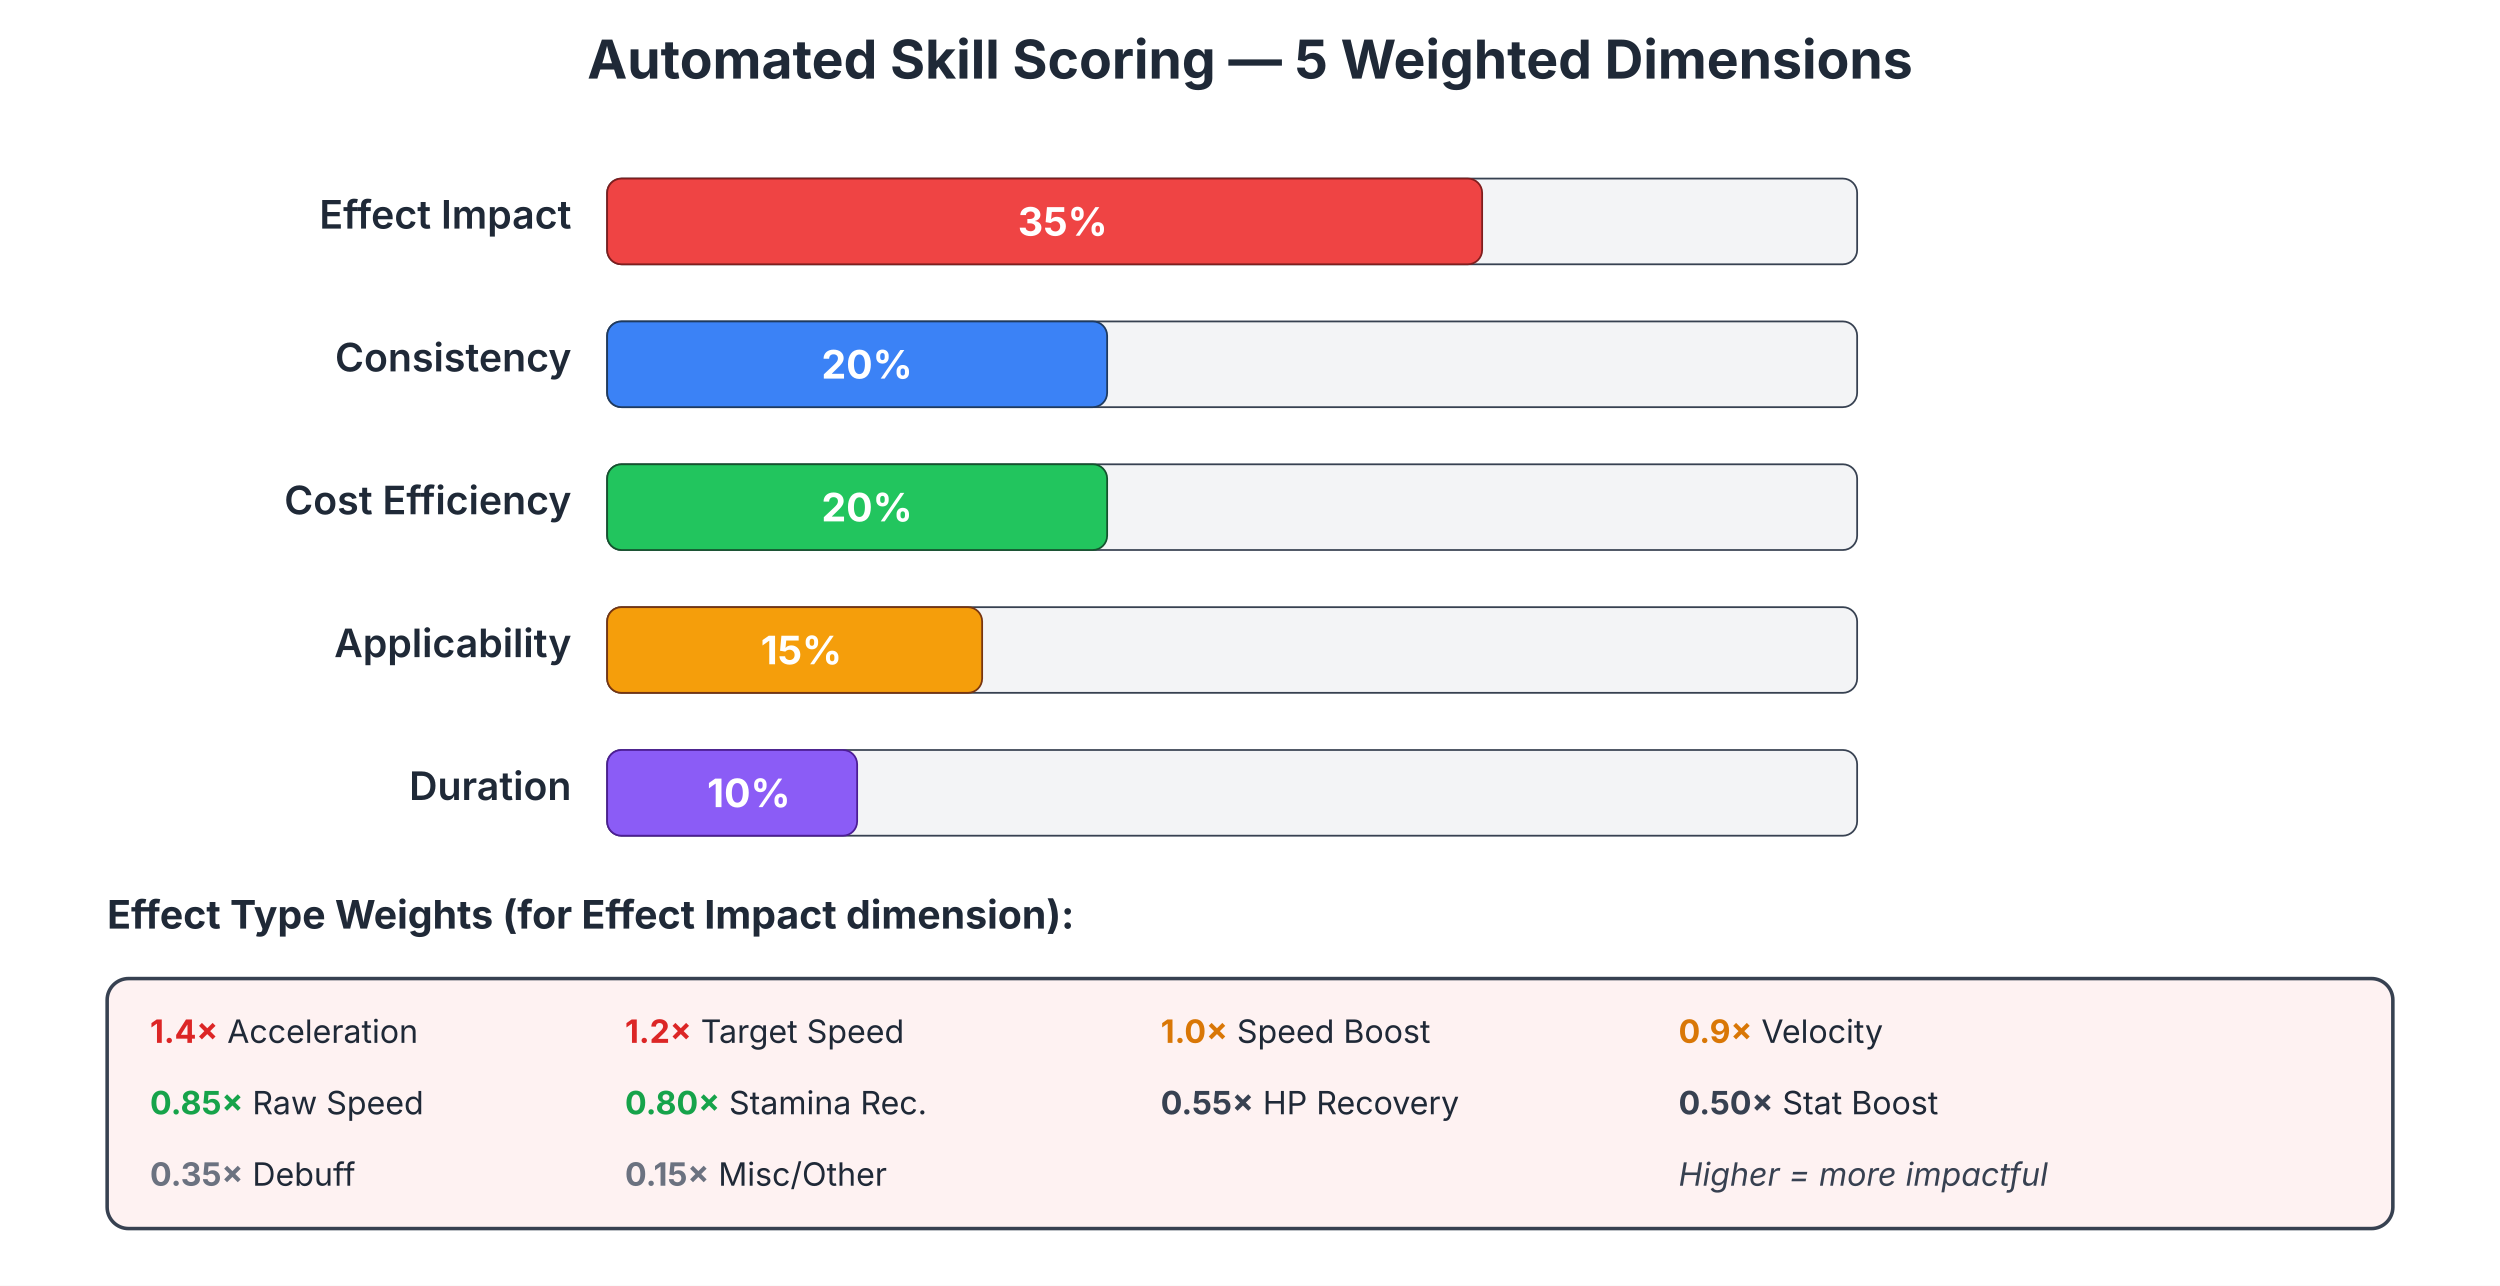
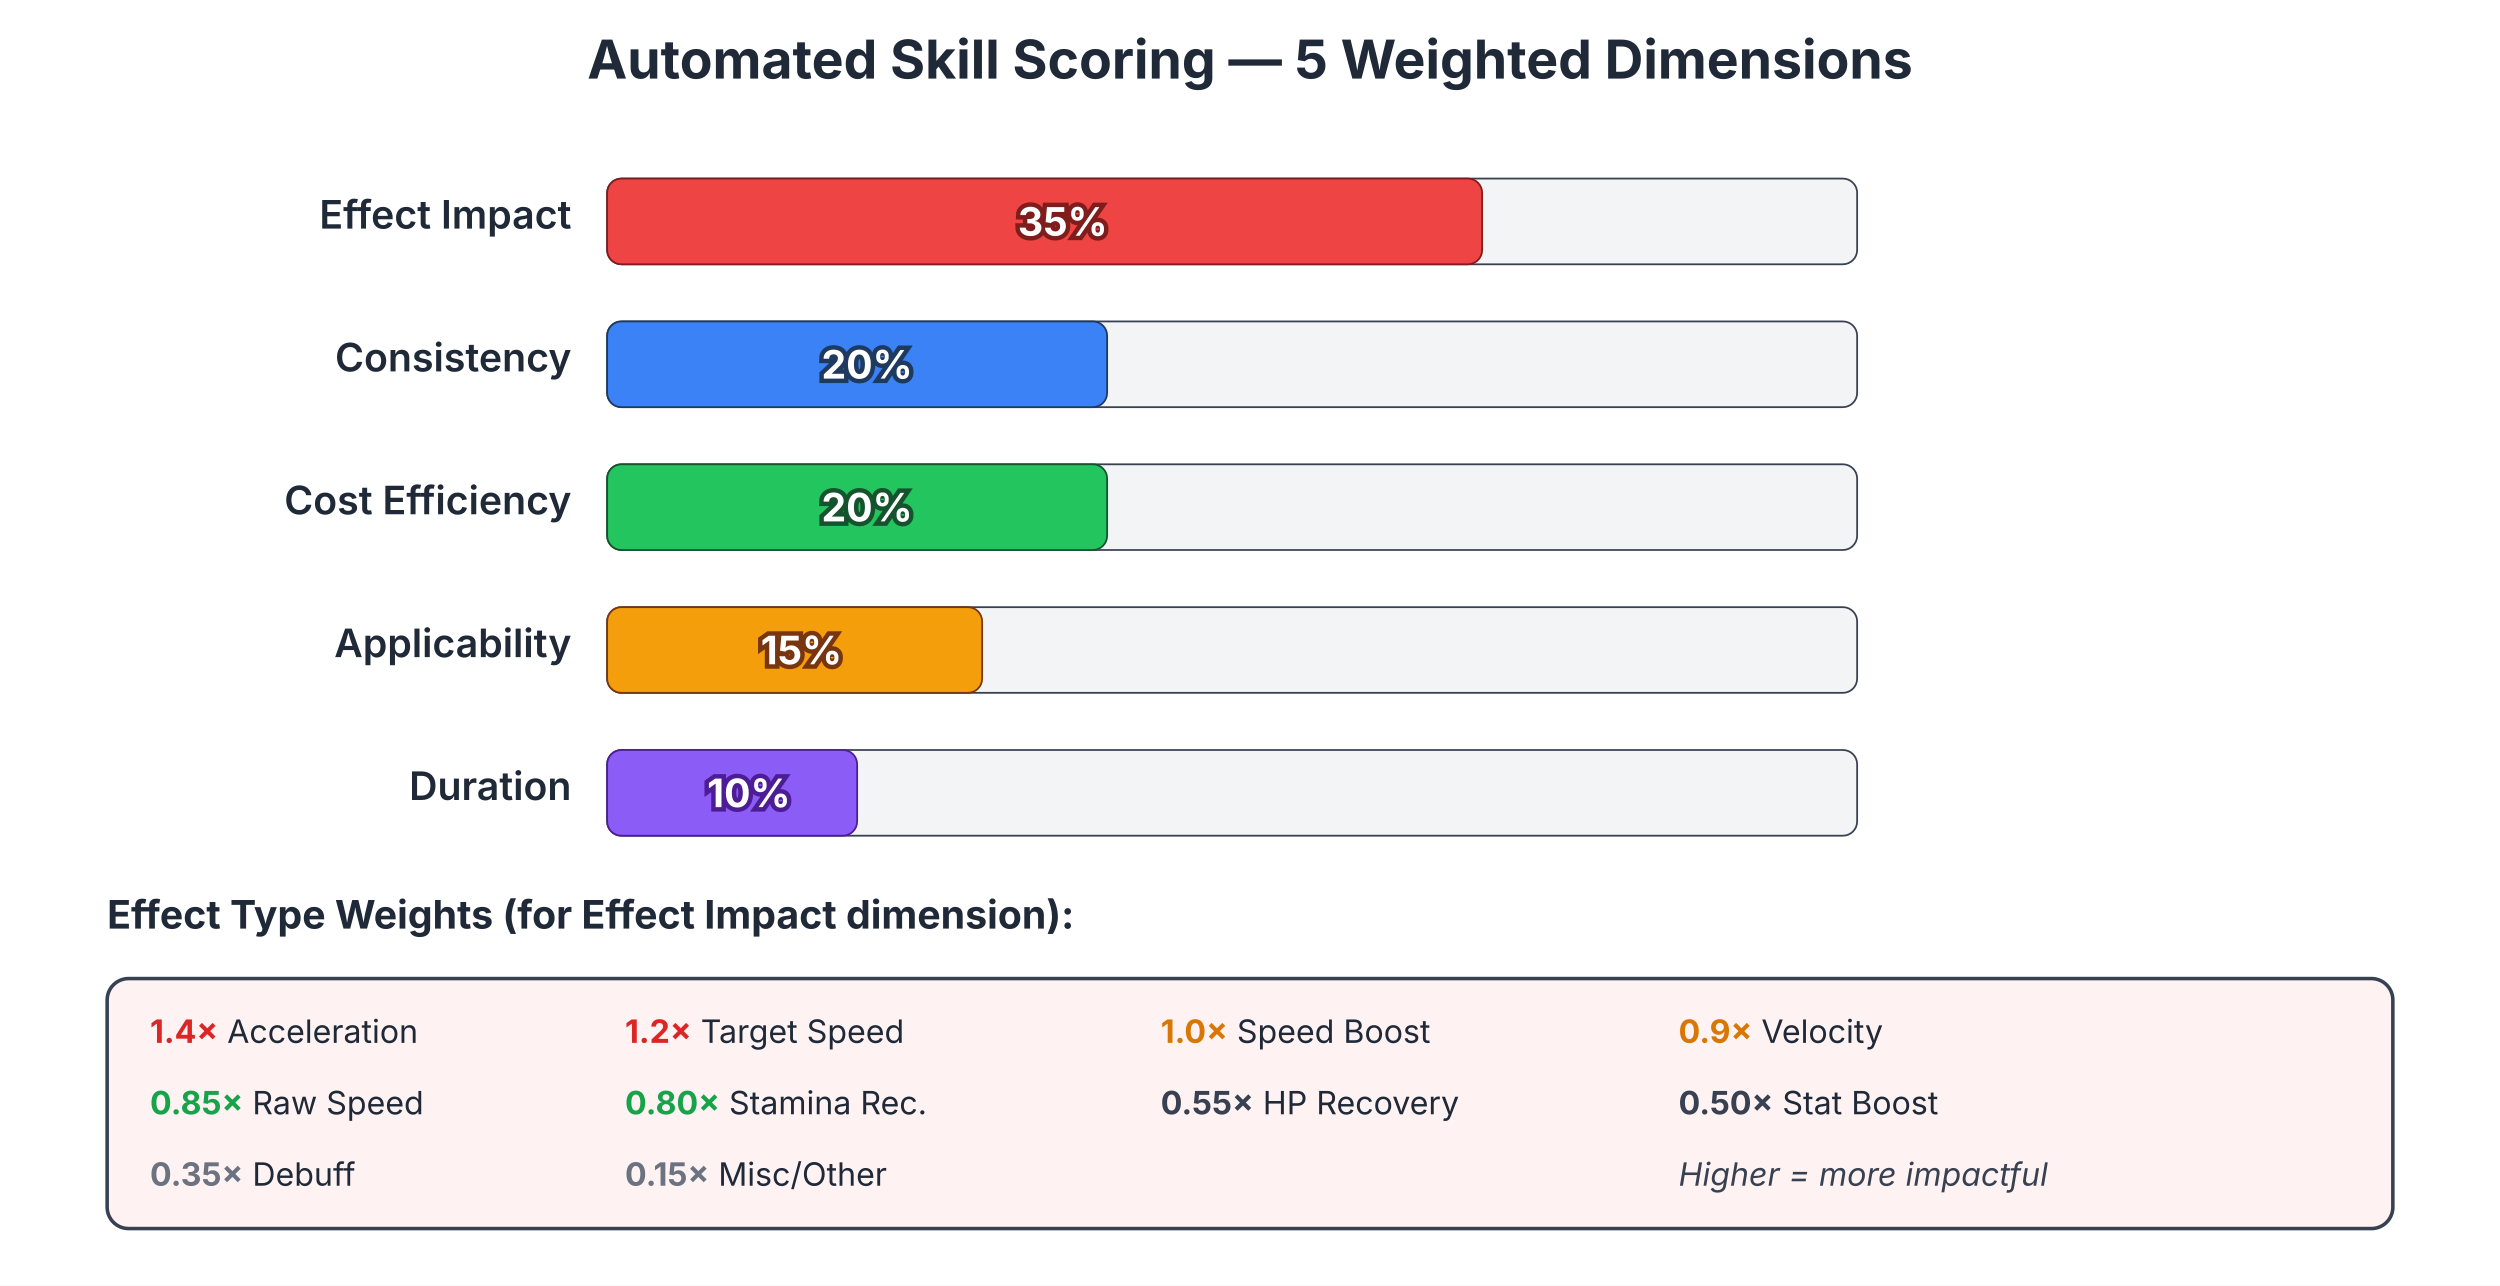
<svg xmlns="http://www.w3.org/2000/svg" viewBox="0 0 700 360" font-family="system-ui, -apple-system, sans-serif">
  <rect width="700" height="360" fill="white" />
  <text x="350" y="22" text-anchor="middle" font-size="15" font-weight="bold" fill="#1f2937">Automated Skill Scoring — 5 Weighted Dimensions</text>
  <g transform="translate(30, 50)">
    <text x="130" y="14" text-anchor="end" font-size="11" font-weight="600" fill="#1f2937">Effect Impact</text>
    <rect x="140" y="0" width="350" height="24" rx="4" fill="#f3f4f6" stroke="#374151" stroke-width="0.5" />
    <rect x="140" y="0" width="245" height="24" rx="4" fill="#ef4444" stroke="#7f1d1d" stroke-width="0.5" />
-     <text x="255" y="16" font-size="11" font-weight="bold" fill="white">35%</text>
+     <text x="255" y="16" font-size="11" font-weight="bold" fill="white" stroke="#7f1d1d" stroke-width="2.5" paint-order="stroke">35%</text>
    <text x="130" y="54" text-anchor="end" font-size="11" font-weight="600" fill="#1f2937">Consistency</text>
    <rect x="140" y="40" width="350" height="24" rx="4" fill="#f3f4f6" stroke="#374151" stroke-width="0.5" />
    <rect x="140" y="40" width="140" height="24" rx="4" fill="#3b82f6" stroke="#1e3a5f" stroke-width="0.5" />
-     <text x="200" y="56" font-size="11" font-weight="bold" fill="white">20%</text>
+     <text x="200" y="56" font-size="11" font-weight="bold" fill="white" stroke="#1e3a5f" stroke-width="2.5" paint-order="stroke">20%</text>
    <text x="130" y="94" text-anchor="end" font-size="11" font-weight="600" fill="#1f2937">Cost Efficiency</text>
    <rect x="140" y="80" width="350" height="24" rx="4" fill="#f3f4f6" stroke="#374151" stroke-width="0.5" />
    <rect x="140" y="80" width="140" height="24" rx="4" fill="#22c55e" stroke="#14532d" stroke-width="0.5" />
-     <text x="200" y="96" font-size="11" font-weight="bold" fill="white">20%</text>
+     <text x="200" y="96" font-size="11" font-weight="bold" fill="white" stroke="#14532d" stroke-width="2.5" paint-order="stroke">20%</text>
    <text x="130" y="134" text-anchor="end" font-size="11" font-weight="600" fill="#1f2937">Applicability</text>
    <rect x="140" y="120" width="350" height="24" rx="4" fill="#f3f4f6" stroke="#374151" stroke-width="0.5" />
    <rect x="140" y="120" width="105" height="24" rx="4" fill="#f59e0b" stroke="#78350f" stroke-width="0.5" />
-     <text x="183" y="136" font-size="11" font-weight="bold" fill="white">15%</text>
+     <text x="183" y="136" font-size="11" font-weight="bold" fill="white" stroke="#78350f" stroke-width="2.5" paint-order="stroke">15%</text>
    <text x="130" y="174" text-anchor="end" font-size="11" font-weight="600" fill="#1f2937">Duration</text>
    <rect x="140" y="160" width="350" height="24" rx="4" fill="#f3f4f6" stroke="#374151" stroke-width="0.5" />
    <rect x="140" y="160" width="70" height="24" rx="4" fill="#8b5cf6" stroke="#4c1d95" stroke-width="0.5" />
-     <text x="168" y="176" font-size="11" font-weight="bold" fill="white">10%</text>
+     <text x="168" y="176" font-size="11" font-weight="bold" fill="white" stroke="#4c1d95" stroke-width="2.5" paint-order="stroke">10%</text>
  </g>
  <g transform="translate(30, 260)">
    <text x="0" y="0" font-size="11" font-weight="bold" fill="#1f2937">Effect Type Weights (for Effect Impact dimension):</text>
    <g transform="translate(0, 14)">
      <rect x="0" y="0" width="640" height="70" rx="6" fill="#fef2f2" stroke="#374151" stroke-width="1" />
      <g font-size="9" fill="#1f2937">
        <text x="12" y="18">
          <tspan font-weight="bold" fill="#dc2626">1.4×</tspan> Acceleration</text>
        <text x="145" y="18">
          <tspan font-weight="bold" fill="#dc2626">1.2×</tspan> Target Speed</text>
        <text x="295" y="18">
          <tspan font-weight="bold" fill="#d97706">1.0×</tspan> Speed Boost</text>
        <text x="440" y="18">
          <tspan font-weight="bold" fill="#d97706">0.9×</tspan> Velocity</text>
      </g>
      <g font-size="9" fill="#1f2937">
        <text x="12" y="38">
          <tspan font-weight="bold" fill="#16a34a">0.85×</tspan> Raw Speed</text>
        <text x="145" y="38">
          <tspan font-weight="bold" fill="#16a34a">0.80×</tspan> Stamina Rec.</text>
        <text x="295" y="38">
          <tspan font-weight="bold" fill="#374151">0.55×</tspan> HP Recovery</text>
        <text x="440" y="38">
          <tspan font-weight="bold" fill="#374151">0.50×</tspan> Stat Boost</text>
      </g>
      <g font-size="9" fill="#1f2937">
        <text x="12" y="58">
          <tspan font-weight="bold" fill="#6b7280">0.35×</tspan> Debuff</text>
        <text x="145" y="58">
          <tspan font-weight="bold" fill="#6b7280">0.15×</tspan> Misc/Other</text>
        <text x="440" y="58" font-style="italic" fill="#374151">Higher = more impactful</text>
      </g>
    </g>
  </g>
</svg>
